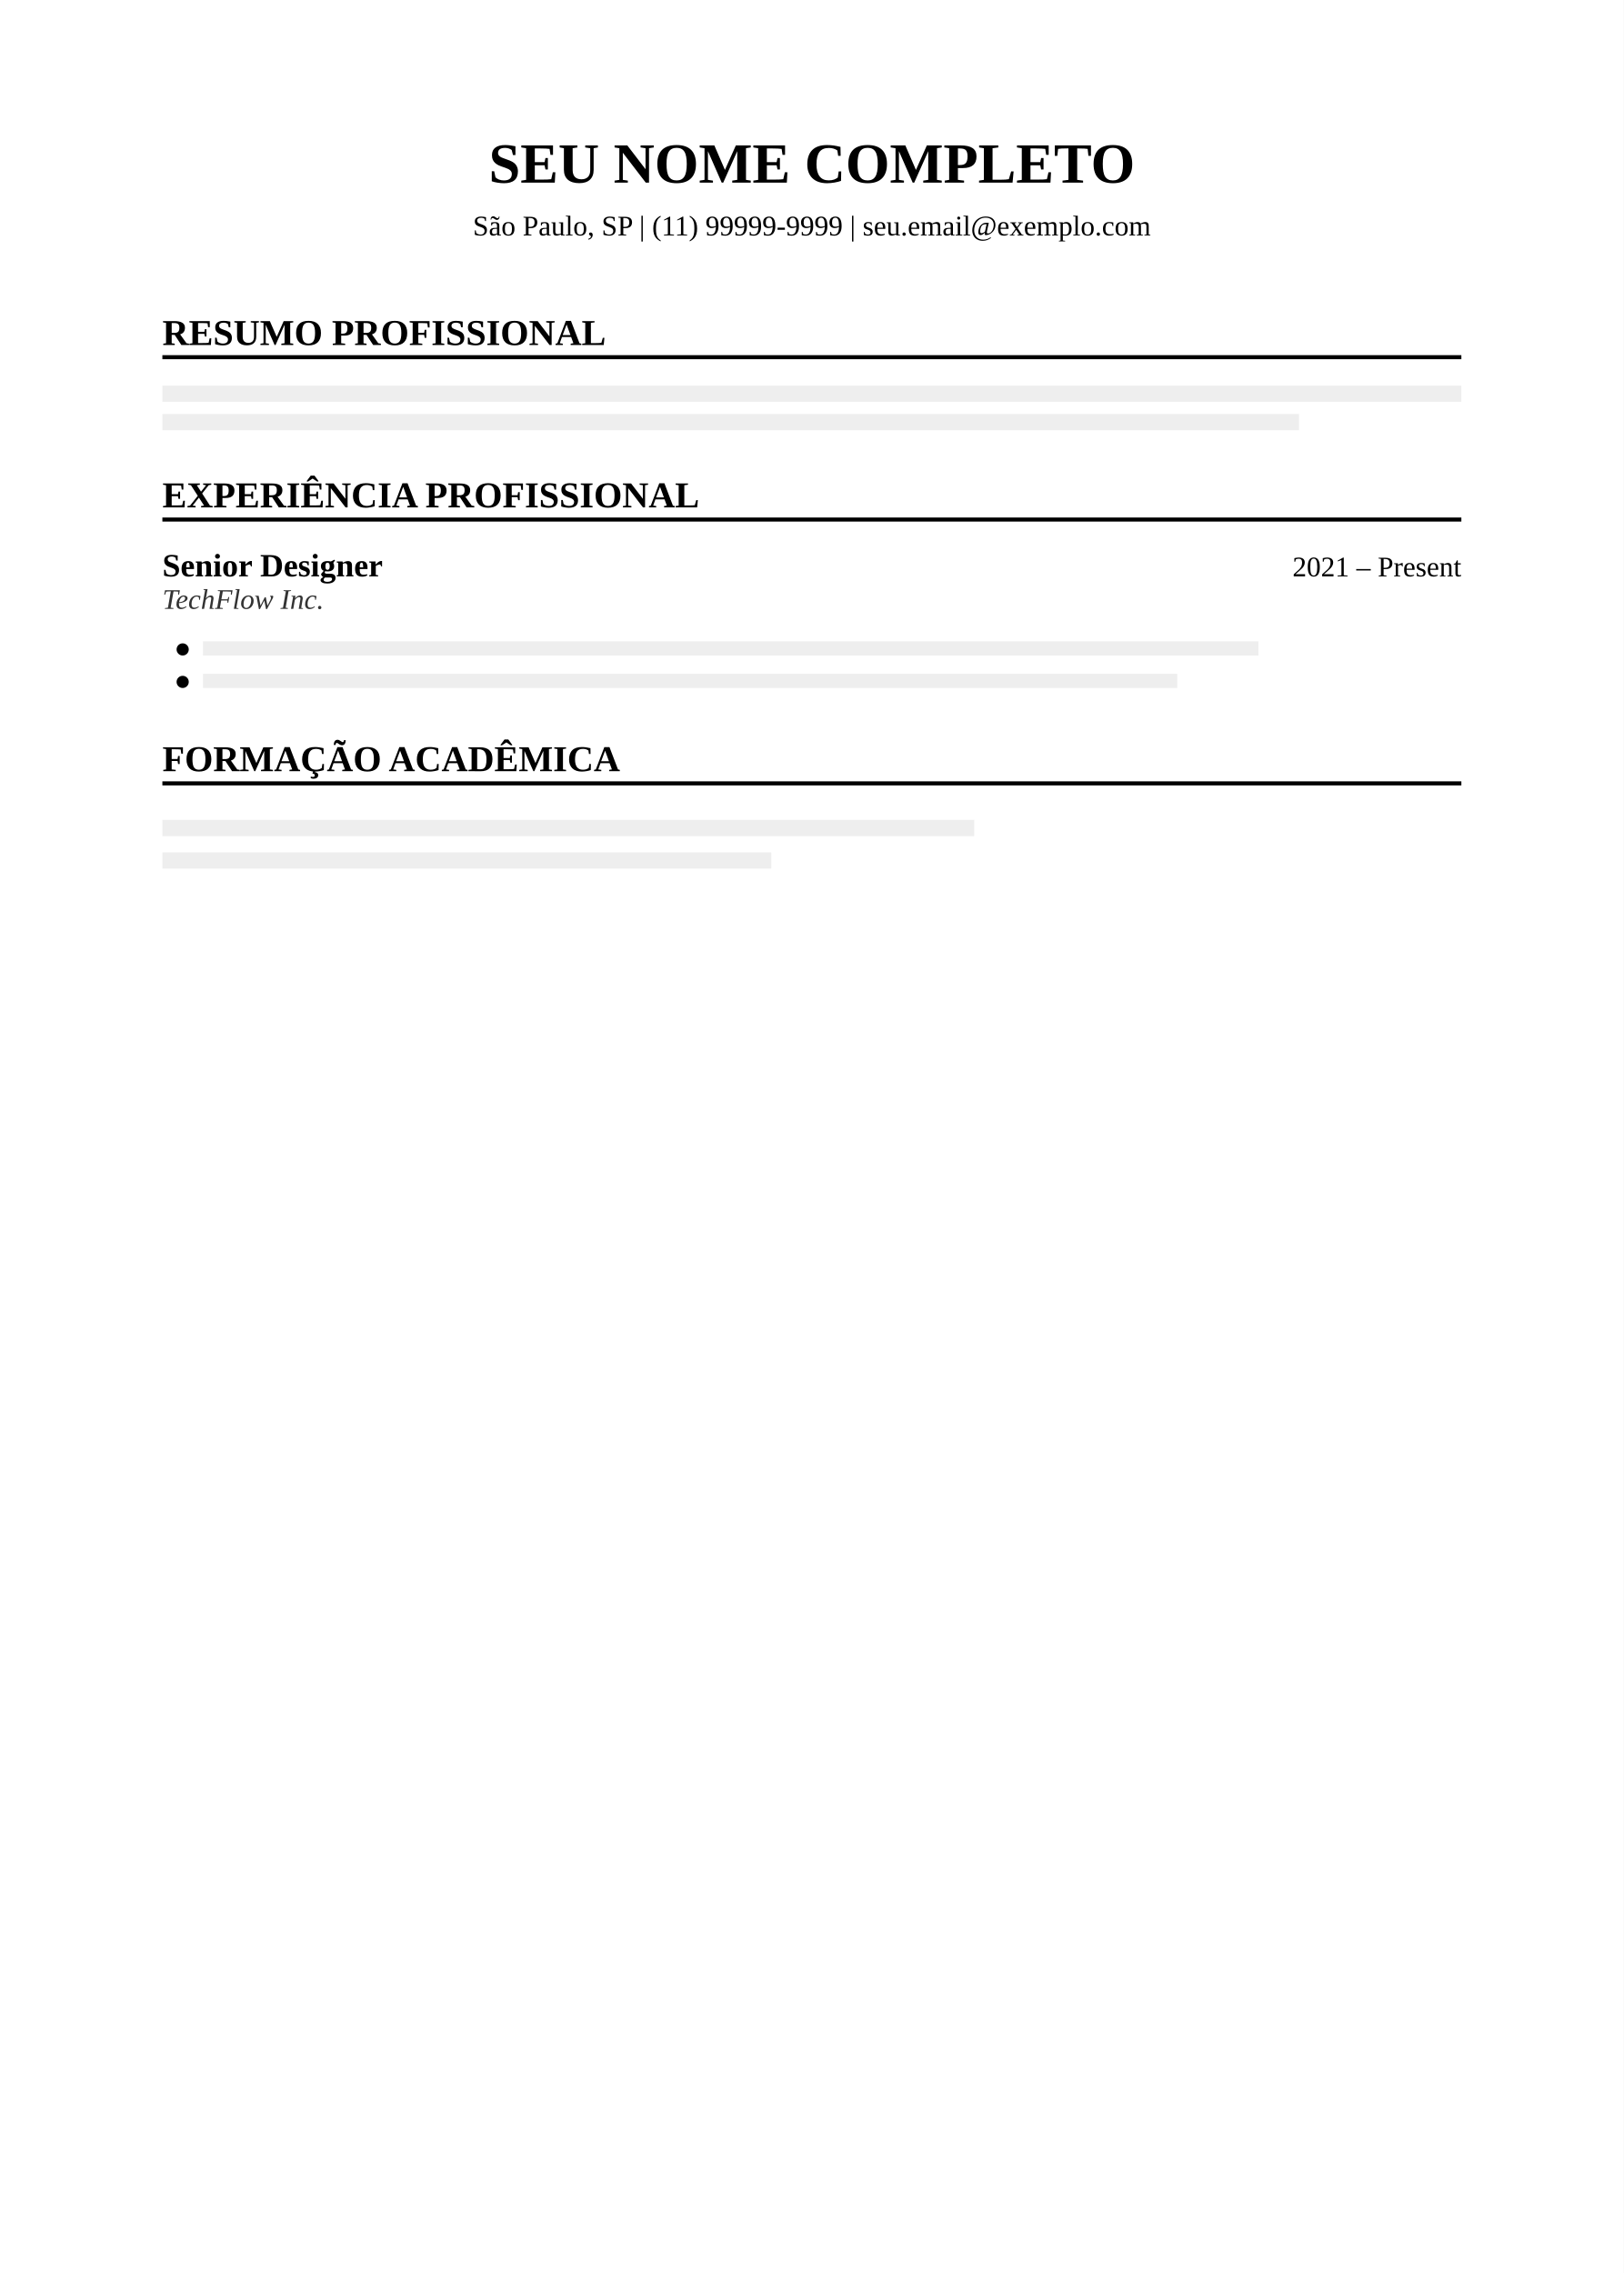
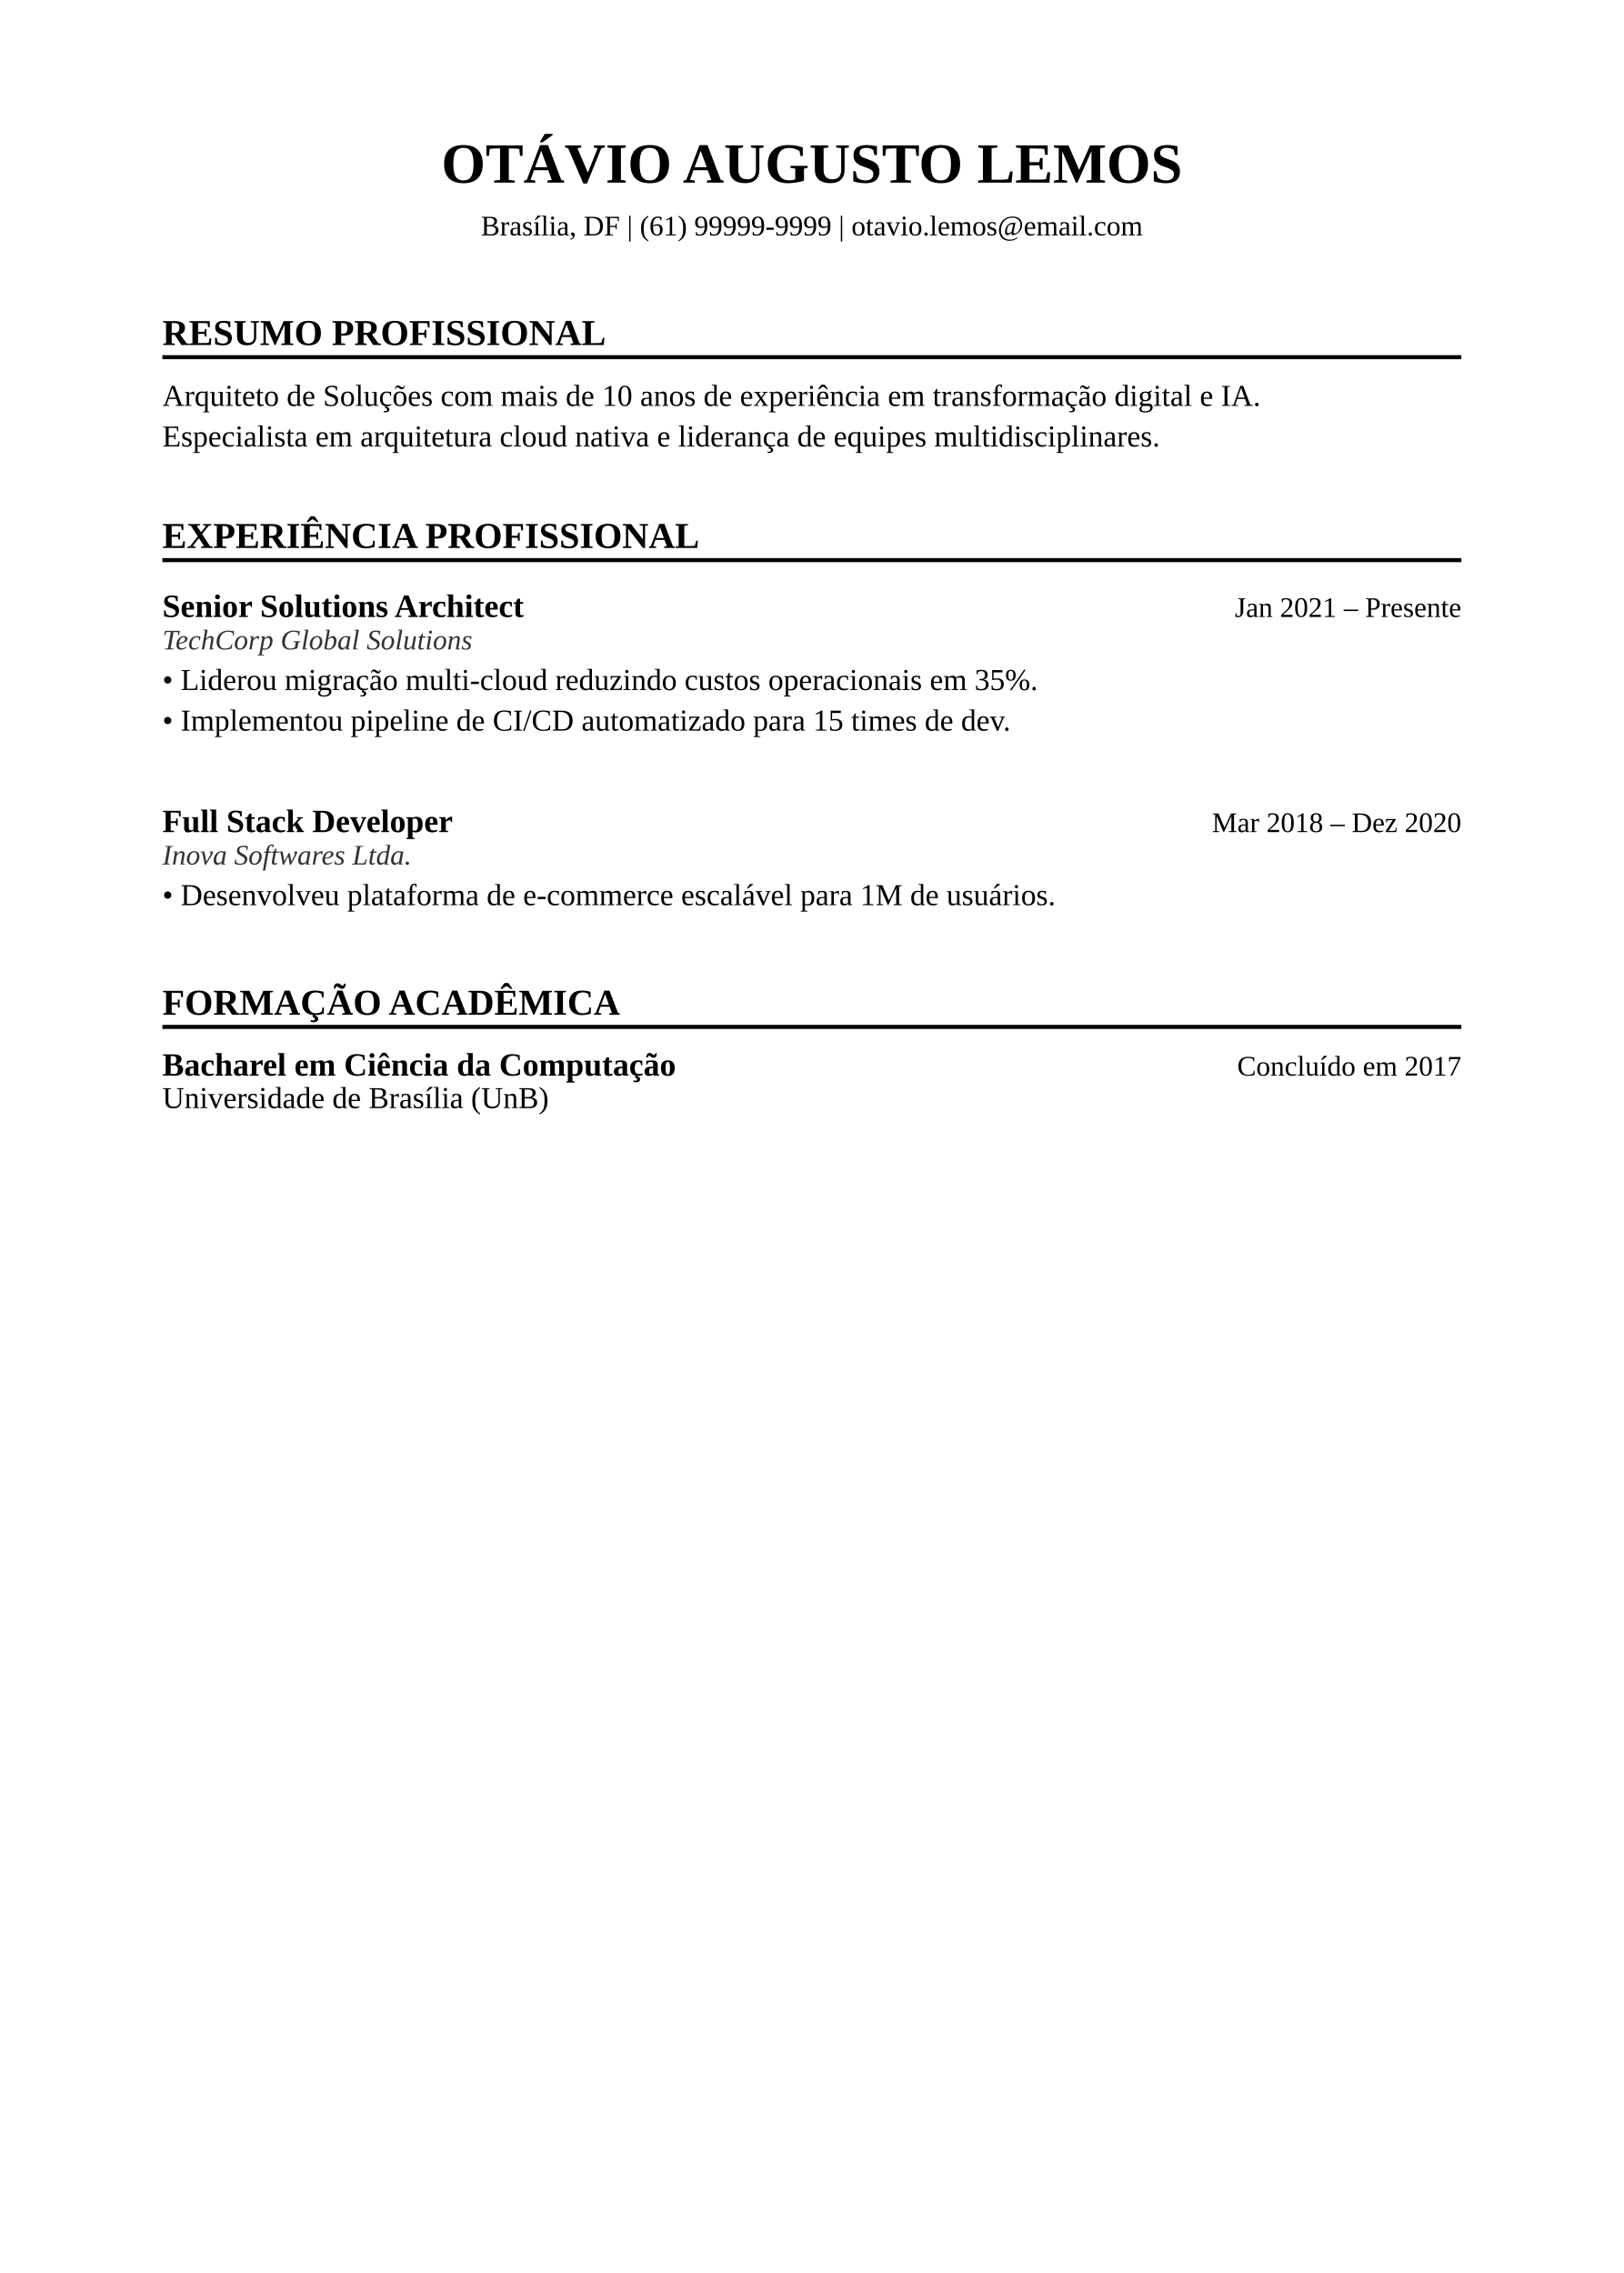
<svg xmlns="http://www.w3.org/2000/svg" width="400" height="560" viewBox="0 0 400 560" fill="none">
  <rect width="400" height="560" fill="white" />
-   <text x="200" y="45" font-family="'Times New Roman', serif" font-size="14" font-weight="bold" text-anchor="middle" fill="black">SEU NOME COMPLETO</text>
-   <text x="200" y="58" font-family="'Times New Roman', serif" font-size="7" text-anchor="middle" fill="black">São Paulo, SP | (11) 99999-9999 | seu.email@exemplo.com</text>
+   <text x="200" y="45" font-family="'Times New Roman', serif" font-size="14" font-weight="bold" text-anchor="middle" fill="black">OTÁVIO AUGUSTO LEMOS</text>
+   <text x="200" y="58" font-family="'Times New Roman', serif" font-size="7" text-anchor="middle" fill="black">Brasília, DF | (61) 99999-9999 | otavio.lemos@email.com</text>
  <text x="40" y="85" font-family="'Times New Roman', serif" font-size="9" font-weight="bold" fill="black">RESUMO PROFISSIONAL</text>
  <line x1="40" y1="88" x2="360" y2="88" stroke="black" stroke-width="1" />
-   <rect x="40" y="95" width="320" height="4" fill="#EEEEEE" />
-   <rect x="40" y="102" width="280" height="4" fill="#EEEEEE" />
-   <text x="40" y="125" font-family="'Times New Roman', serif" font-size="9" font-weight="bold" fill="black">EXPERIÊNCIA PROFISSIONAL</text>
-   <line x1="40" y1="128" x2="360" y2="128" stroke="black" stroke-width="1" />
-   <text x="40" y="142" font-family="'Times New Roman', serif" font-size="8" font-weight="bold" fill="black">Senior Designer</text>
-   <text x="360" y="142" font-family="'Times New Roman', serif" font-size="7" text-anchor="end" fill="black">2021 – Present</text>
-   <text x="40" y="150" font-family="'Times New Roman', serif" font-size="7" font-style="italic" fill="#333333">TechFlow Inc.</text>
-   <circle cx="45" cy="160" r="1.5" fill="black" />
-   <rect x="50" y="158" width="260" height="3.5" fill="#EEEEEE" />
-   <circle cx="45" cy="168" r="1.5" fill="black" />
-   <rect x="50" y="166" width="240" height="3.5" fill="#EEEEEE" />
-   <text x="40" y="190" font-family="'Times New Roman', serif" font-size="9" font-weight="bold" fill="black">FORMAÇÃO ACADÊMICA</text>
-   <line x1="40" y1="193" x2="360" y2="193" stroke="black" stroke-width="1" />
-   <rect x="40" y="202" width="200" height="4" fill="#EEEEEE" />
-   <rect x="40" y="210" width="150" height="4" fill="#EEEEEE" />
+   <text x="40" y="100" font-family="'Times New Roman', serif" font-size="7.5" fill="black">Arquiteto de Soluções com mais de 10 anos de experiência em transformação digital e IA.</text>
+   <text x="40" y="110" font-family="'Times New Roman', serif" font-size="7.5" fill="black">Especialista em arquitetura cloud nativa e liderança de equipes multidisciplinares.</text>
+   <text x="40" y="135" font-family="'Times New Roman', serif" font-size="9" font-weight="bold" fill="black">EXPERIÊNCIA PROFISSIONAL</text>
+   <line x1="40" y1="138" x2="360" y2="138" stroke="black" stroke-width="1" />
+   <text x="40" y="152" font-family="'Times New Roman', serif" font-size="8" font-weight="bold" fill="black">Senior Solutions Architect</text>
+   <text x="360" y="152" font-family="'Times New Roman', serif" font-size="7" text-anchor="end" fill="black">Jan 2021 – Presente</text>
+   <text x="40" y="160" font-family="'Times New Roman', serif" font-size="7" font-style="italic" fill="#333333">TechCorp Global Solutions</text>
+   <text x="40" y="170" font-family="'Times New Roman', serif" font-size="7.5" fill="black">• Liderou migração multi-cloud reduzindo custos operacionais em 35%.</text>
+   <text x="40" y="180" font-family="'Times New Roman', serif" font-size="7.5" fill="black">• Implementou pipeline de CI/CD automatizado para 15 times de dev.</text>
+   <text x="40" y="205" font-family="'Times New Roman', serif" font-size="8" font-weight="bold" fill="black">Full Stack Developer</text>
+   <text x="360" y="205" font-family="'Times New Roman', serif" font-size="7" text-anchor="end" fill="black">Mar 2018 – Dez 2020</text>
+   <text x="40" y="213" font-family="'Times New Roman', serif" font-size="7" font-style="italic" fill="#333333">Inova Softwares Ltda.</text>
+   <text x="40" y="223" font-family="'Times New Roman', serif" font-size="7.5" fill="black">• Desenvolveu plataforma de e-commerce escalável para 1M de usuários.</text>
+   <text x="40" y="250" font-family="'Times New Roman', serif" font-size="9" font-weight="bold" fill="black">FORMAÇÃO ACADÊMICA</text>
+   <line x1="40" y1="253" x2="360" y2="253" stroke="black" stroke-width="1" />
+   <text x="40" y="265" font-family="'Times New Roman', serif" font-size="8" font-weight="bold" fill="black">Bacharel em Ciência da Computação</text>
+   <text x="360" y="265" font-family="'Times New Roman', serif" font-size="7" text-anchor="end" fill="black">Concluído em 2017</text>
+   <text x="40" y="273" font-family="'Times New Roman', serif" font-size="7.5" fill="black">Universidade de Brasília (UnB)</text>
</svg>
